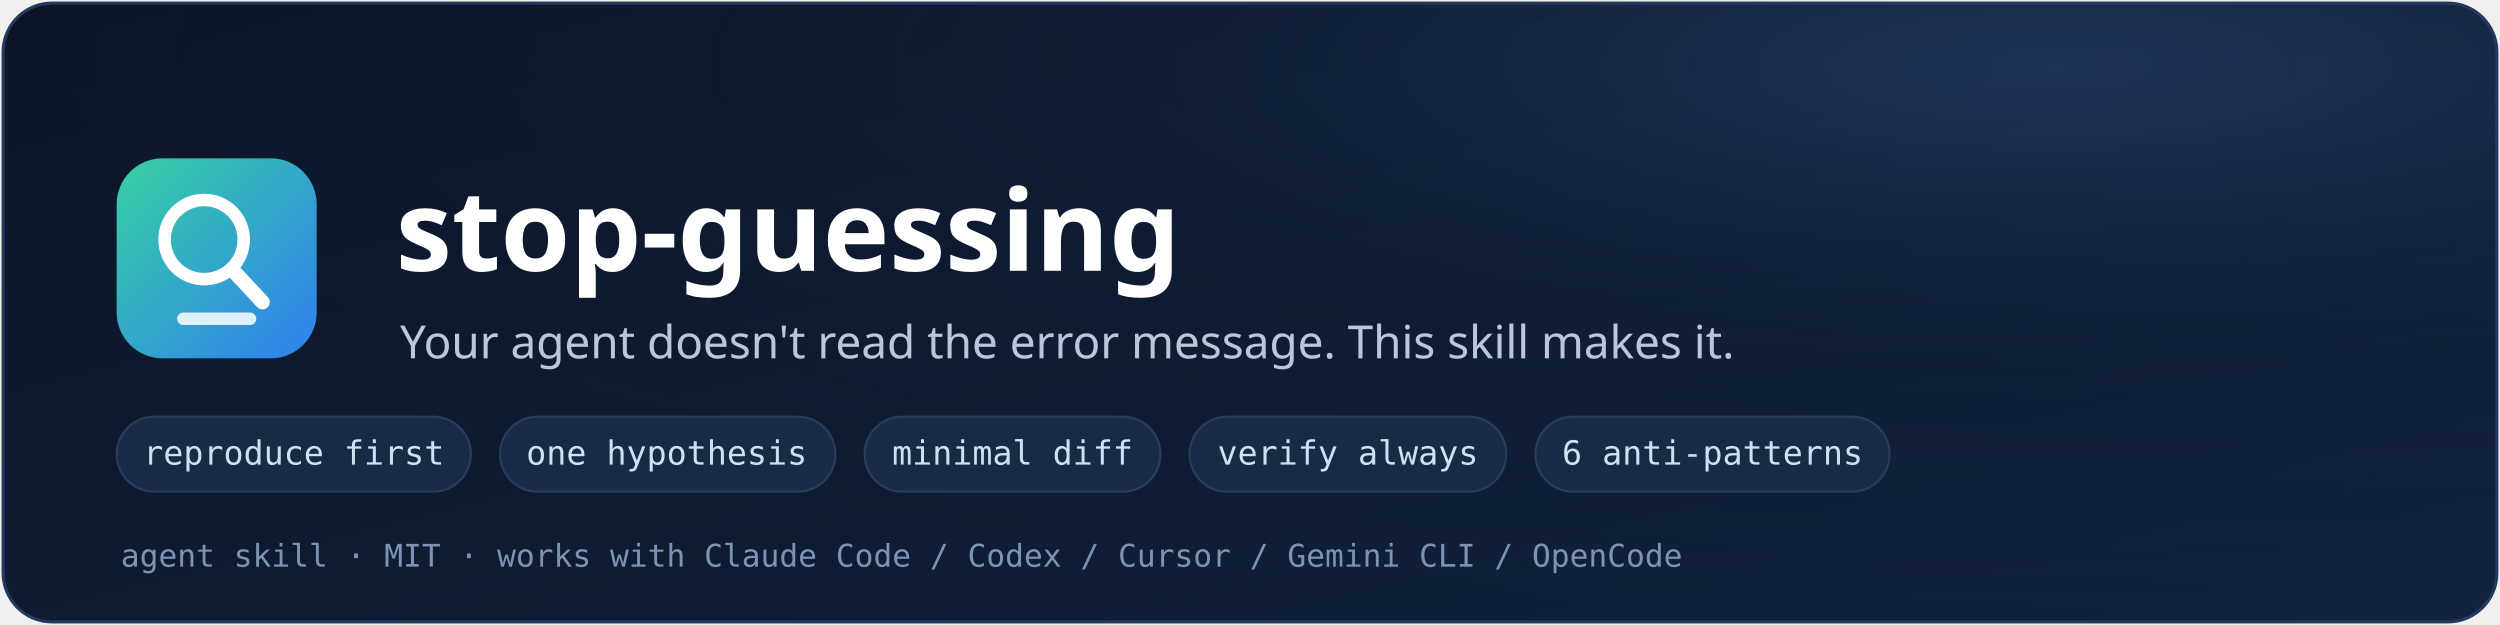
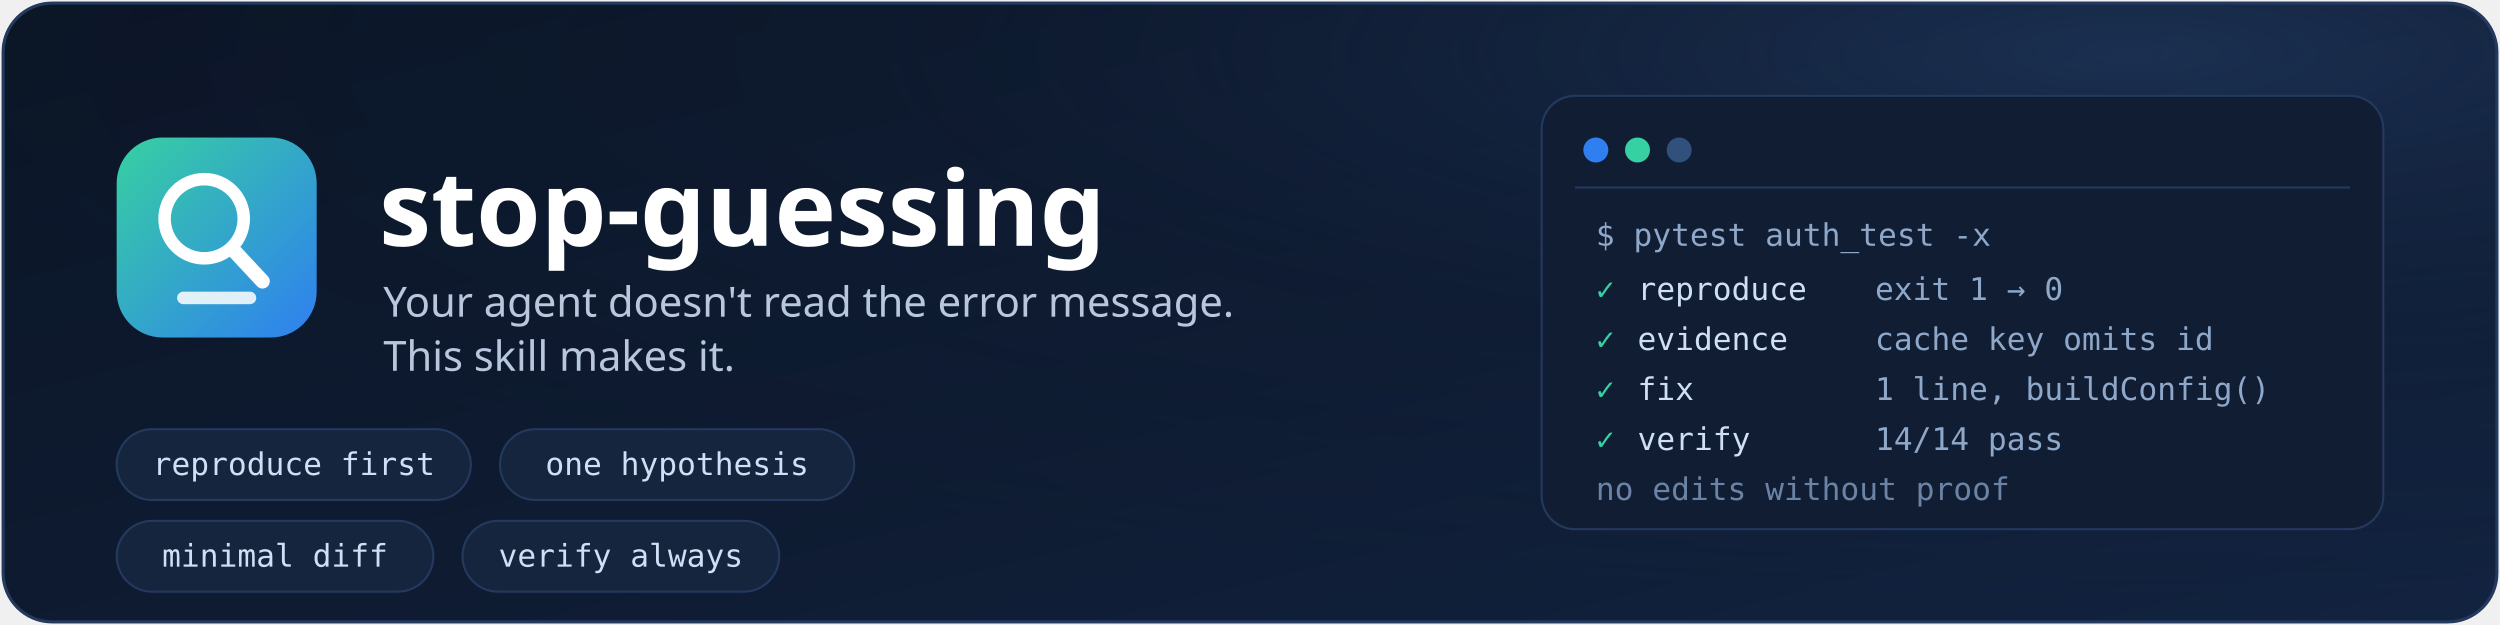
<svg xmlns="http://www.w3.org/2000/svg" width="1200" height="300" viewBox="0 0 1200 300" role="img" aria-label="stop-guessing — a debugging discipline skill for coding agents">
  <defs>
    <linearGradient id="bg" x1="0" y1="0" x2="1" y2="1">
      <stop offset="0" stop-color="#0b1526" />
      <stop offset="0.55" stop-color="#0e1b31" />
      <stop offset="1" stop-color="#122340" />
    </linearGradient>
-     <radialGradient id="glow" cx="0.82" cy="0.1" r="0.9">
-       <stop offset="0" stop-color="#2b4a7a" stop-opacity="0.55" />
-       <stop offset="0.55" stop-color="#16294a" stop-opacity="0.12" />
+     <radialGradient id="glow" cx="0.85" cy="0.08" r="0.9">
+       <stop offset="0" stop-color="#2b4a7a" stop-opacity="0.45" />
+       <stop offset="0.55" stop-color="#16294a" stop-opacity="0.1" />
      <stop offset="1" stop-color="#16294a" stop-opacity="0" />
    </radialGradient>
    <linearGradient id="icon" x1="0" y1="0" x2="1" y2="1">
      <stop offset="0" stop-color="#37d0a2" />
      <stop offset="1" stop-color="#2f7ff0" />
    </linearGradient>
  </defs>
  <rect x="1" y="1" width="1198" height="298" rx="24" fill="url(#bg)" />
  <rect x="1" y="1" width="1198" height="298" rx="24" fill="url(#glow)" />
  <rect x="1.5" y="1.5" width="1197" height="297" rx="23.5" fill="none" stroke="#24395e" stroke-width="1.5" />
  <g>
-     <rect x="56" y="76" width="96" height="96" rx="22" fill="url(#icon)" />
-     <circle cx="98" cy="115" r="19" fill="none" stroke="#ffffff" stroke-width="6" />
-     <line x1="112" y1="130" x2="126" y2="145" stroke="#ffffff" stroke-width="7" stroke-linecap="round" />
-     <line x1="88" y1="153" x2="120" y2="153" stroke="#ffffff" stroke-width="6" stroke-linecap="round" opacity="0.85" />
+     <rect x="56" y="66" width="96" height="96" rx="22" fill="url(#icon)" />
+     <circle cx="98" cy="105" r="19" fill="none" stroke="#ffffff" stroke-width="6" />
+     <line x1="112" y1="120" x2="126" y2="135" stroke="#ffffff" stroke-width="7" stroke-linecap="round" />
+     <line x1="88" y1="143" x2="120" y2="143" stroke="#ffffff" stroke-width="6" stroke-linecap="round" opacity="0.85" />
  </g>
-   <text x="190" y="130" font-family="Segoe UI, system-ui, -apple-system, sans-serif" font-size="54" font-weight="700" fill="#ffffff">stop-guessing</text>
-   <text x="192" y="172" font-family="Segoe UI, system-ui, -apple-system, sans-serif" font-size="22" fill="#b8c7dd">Your agent doesn't read the error message. This skill makes it.</text>
-   <g font-family="Consolas, Menlo, monospace" font-size="16">
-     <rect x="56" y="200" width="170" height="36" rx="18" fill="#1b2a44" stroke="#2a3c5e" />
-     <text x="141" y="223" text-anchor="middle" fill="#cfe0f5">reproduce first</text>
-     <rect x="240" y="200" width="161" height="36" rx="18" fill="#1b2a44" stroke="#2a3c5e" />
-     <text x="320" y="223" text-anchor="middle" fill="#cfe0f5">one hypothesis</text>
-     <rect x="415" y="200" width="142" height="36" rx="18" fill="#1b2a44" stroke="#2a3c5e" />
-     <text x="486" y="223" text-anchor="middle" fill="#cfe0f5">minimal diff</text>
-     <rect x="571" y="200" width="152" height="36" rx="18" fill="#1b2a44" stroke="#2a3c5e" />
-     <text x="647" y="223" text-anchor="middle" fill="#cfe0f5">verify always</text>
-     <rect x="737" y="200" width="170" height="36" rx="18" fill="#1b2a44" stroke="#2a3c5e" />
-     <text x="822" y="223" text-anchor="middle" fill="#cfe0f5">6 anti-patterns</text>
+   <text x="182" y="118" font-family="Segoe UI, system-ui, -apple-system, sans-serif" font-size="50" font-weight="700" fill="#ffffff">stop-guessing</text>
+   <text x="184" y="152" font-family="Segoe UI, system-ui, -apple-system, sans-serif" font-size="20" fill="#b8c7dd">Your agent doesn't read the error message.</text>
+   <text x="184" y="178" font-family="Segoe UI, system-ui, -apple-system, sans-serif" font-size="20" fill="#b8c7dd">This skill makes it.</text>
+   <g font-family="Consolas, Menlo, monospace" font-size="15">
+     <rect x="56" y="206" width="170" height="34" rx="17" fill="#16253e" stroke="#24395e" />
+     <text x="141" y="228" text-anchor="middle" fill="#cfe0f5">reproduce first</text>
+     <rect x="240" y="206" width="170" height="34" rx="17" fill="#16253e" stroke="#24395e" />
+     <text x="325" y="228" text-anchor="middle" fill="#cfe0f5">one hypothesis</text>
+     <rect x="56" y="250" width="152" height="34" rx="17" fill="#16253e" stroke="#24395e" />
+     <text x="132" y="272" text-anchor="middle" fill="#cfe0f5">minimal diff</text>
+     <rect x="222" y="250" width="152" height="34" rx="17" fill="#16253e" stroke="#24395e" />
+     <text x="298" y="272" text-anchor="middle" fill="#cfe0f5">verify always</text>
  </g>
-   <text x="58" y="272" font-family="Consolas, Menlo, monospace" font-size="15" fill="#7e93b4">agent skill · MIT · works with Claude Code / Codex / Cursor / Gemini CLI / OpenCode</text>
+   <g>
+     <rect x="740" y="46" width="404" height="208" rx="16" fill="#101d33" stroke="#24395e" />
+     <circle cx="766" cy="72" r="6" fill="#2f7ff0" />
+     <circle cx="786" cy="72" r="6" fill="#37d0a2" />
+     <circle cx="806" cy="72" r="6" fill="#31517c" />
+     <line x1="756" y1="90" x2="1128" y2="90" stroke="#24395e" />
+     <g font-family="Consolas, Menlo, monospace" font-size="15">
+       <text x="766" y="118" fill="#8fa8c9">$ pytest auth_test -x</text>
+       <text x="766" y="144" fill="#37d0a2">✓</text>
+       <text x="786" y="144" fill="#cfe0f5">reproduce</text>
+       <text x="900" y="144" fill="#8fa8c9">exit 1 → 0</text>
+       <text x="766" y="168" fill="#37d0a2">✓</text>
+       <text x="786" y="168" fill="#cfe0f5">evidence</text>
+       <text x="900" y="168" fill="#8fa8c9">cache key omits id</text>
+       <text x="766" y="192" fill="#37d0a2">✓</text>
+       <text x="786" y="192" fill="#cfe0f5">fix</text>
+       <text x="900" y="192" fill="#8fa8c9">1 line, buildConfig()</text>
+       <text x="766" y="216" fill="#37d0a2">✓</text>
+       <text x="786" y="216" fill="#cfe0f5">verify</text>
+       <text x="900" y="216" fill="#8fa8c9">14/14 pass</text>
+       <text x="766" y="240" fill="#6b83a5">no edits without proof</text>
+     </g>
+   </g>
</svg>
